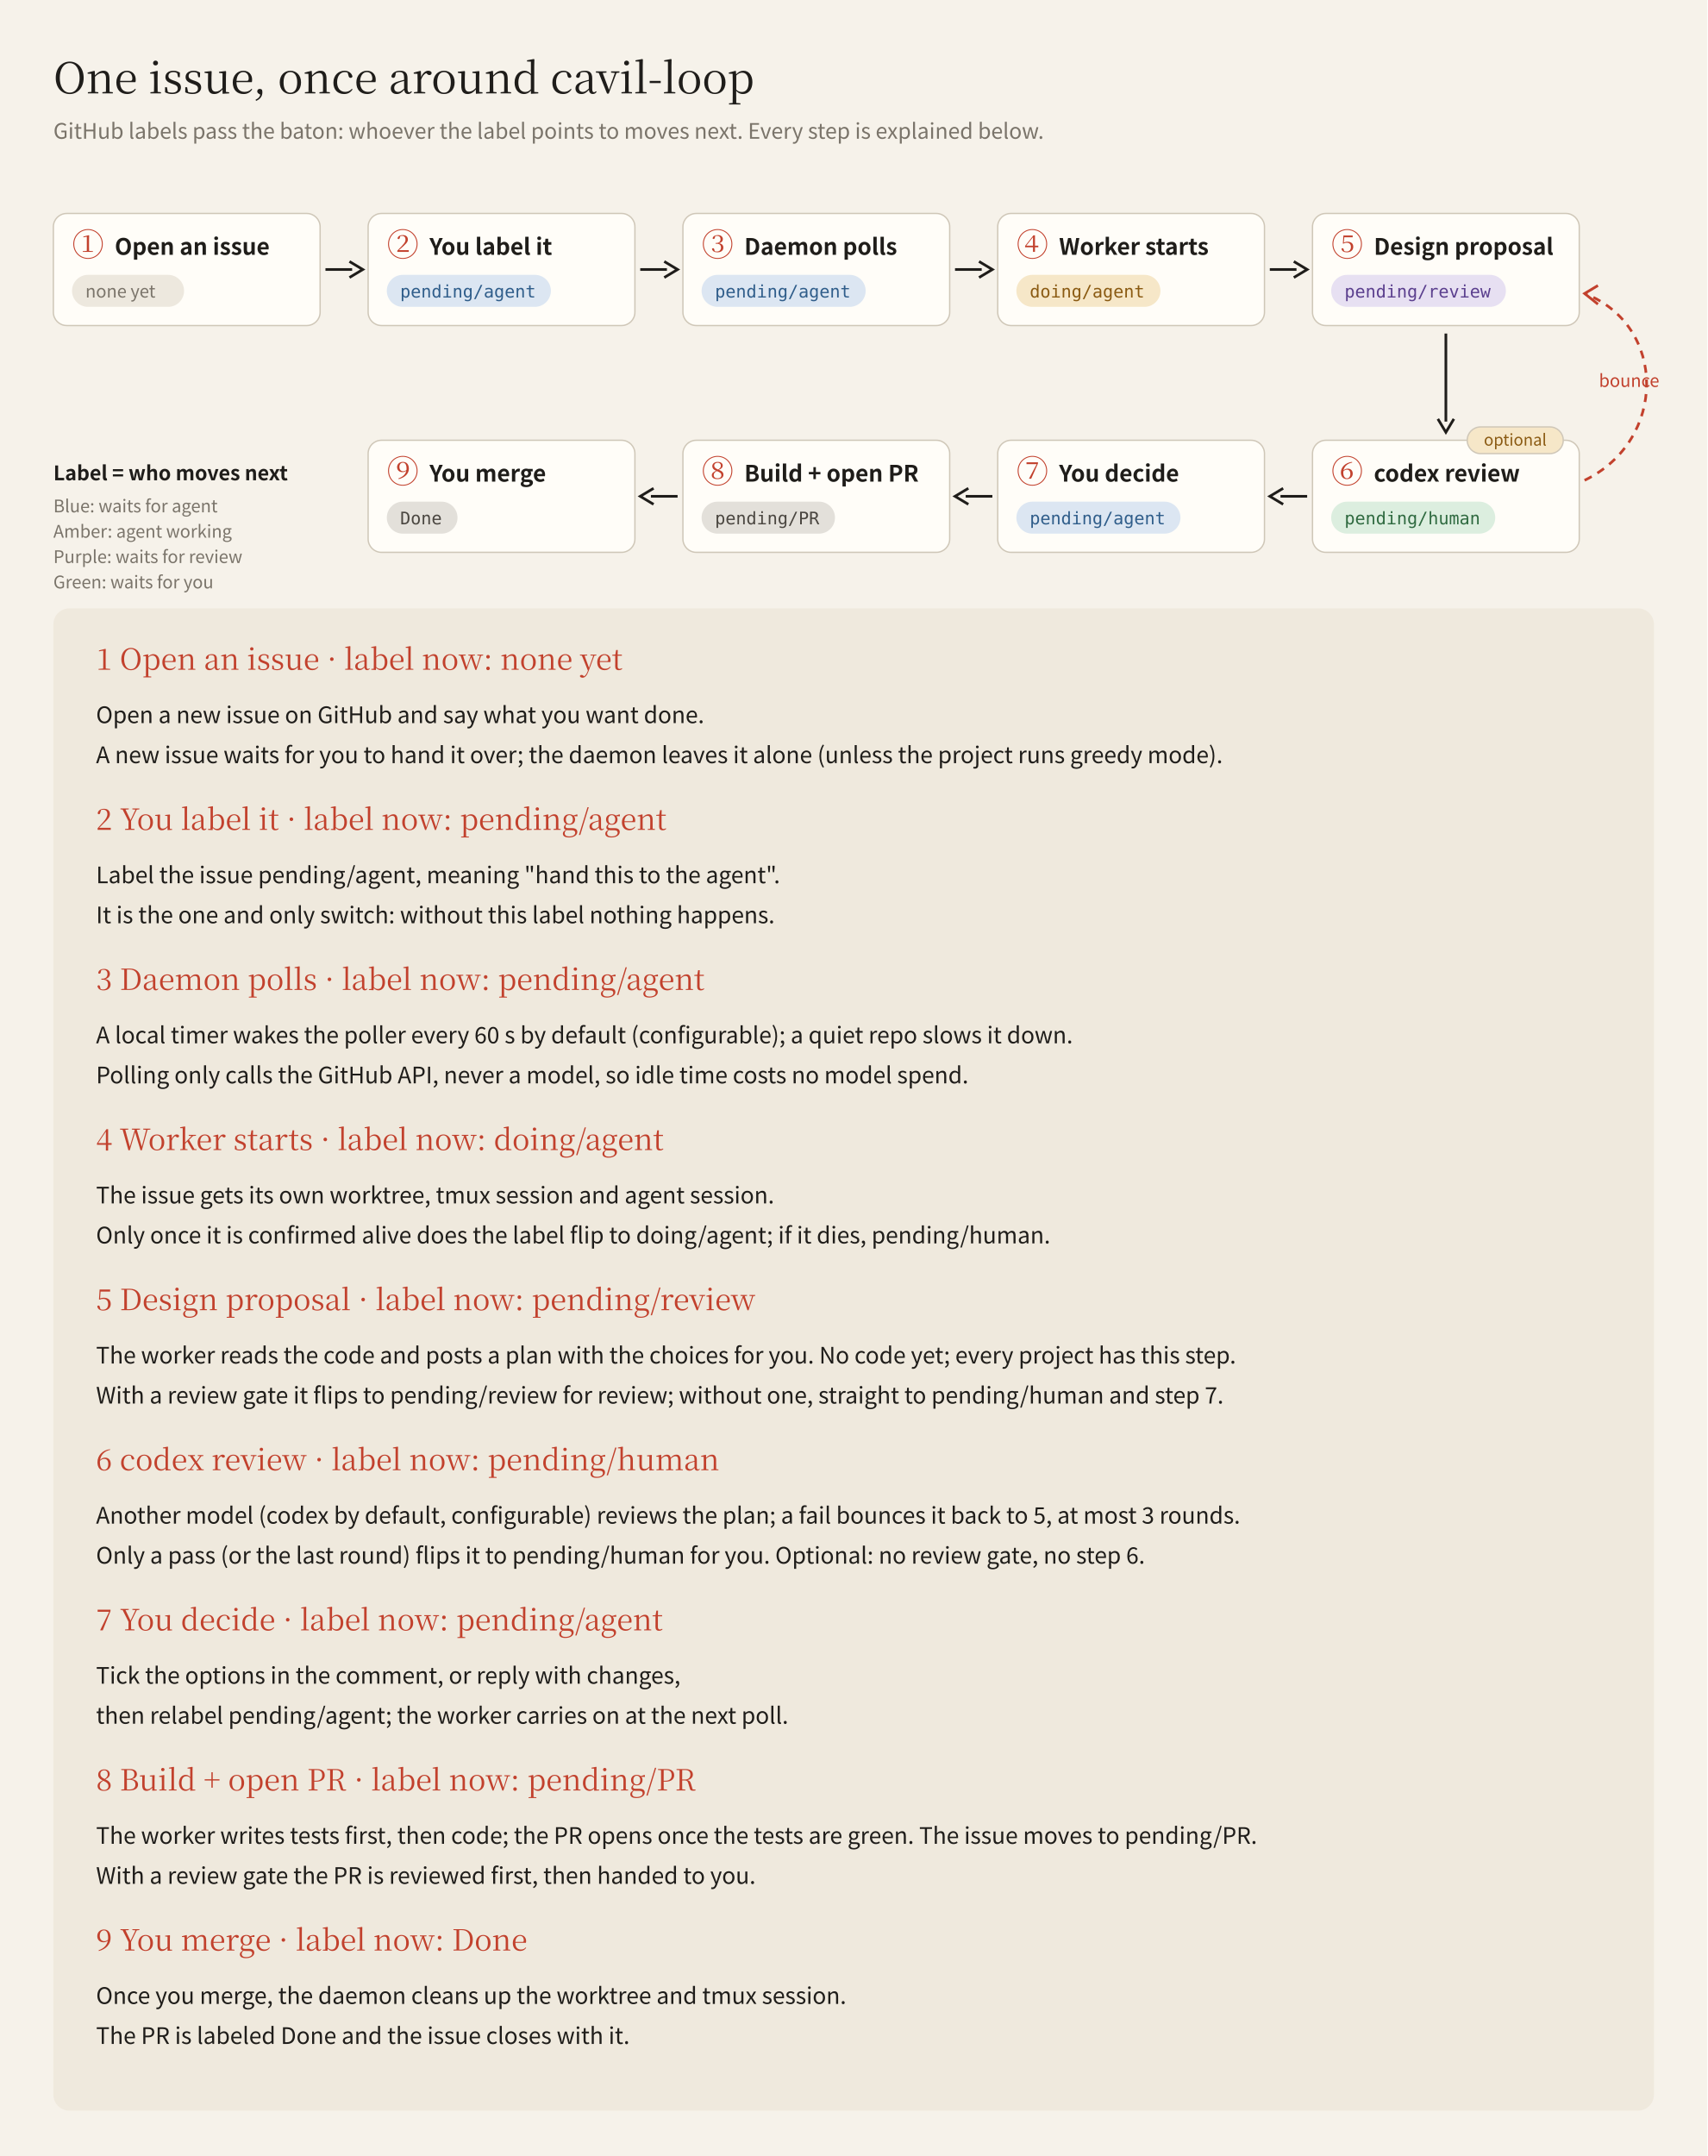
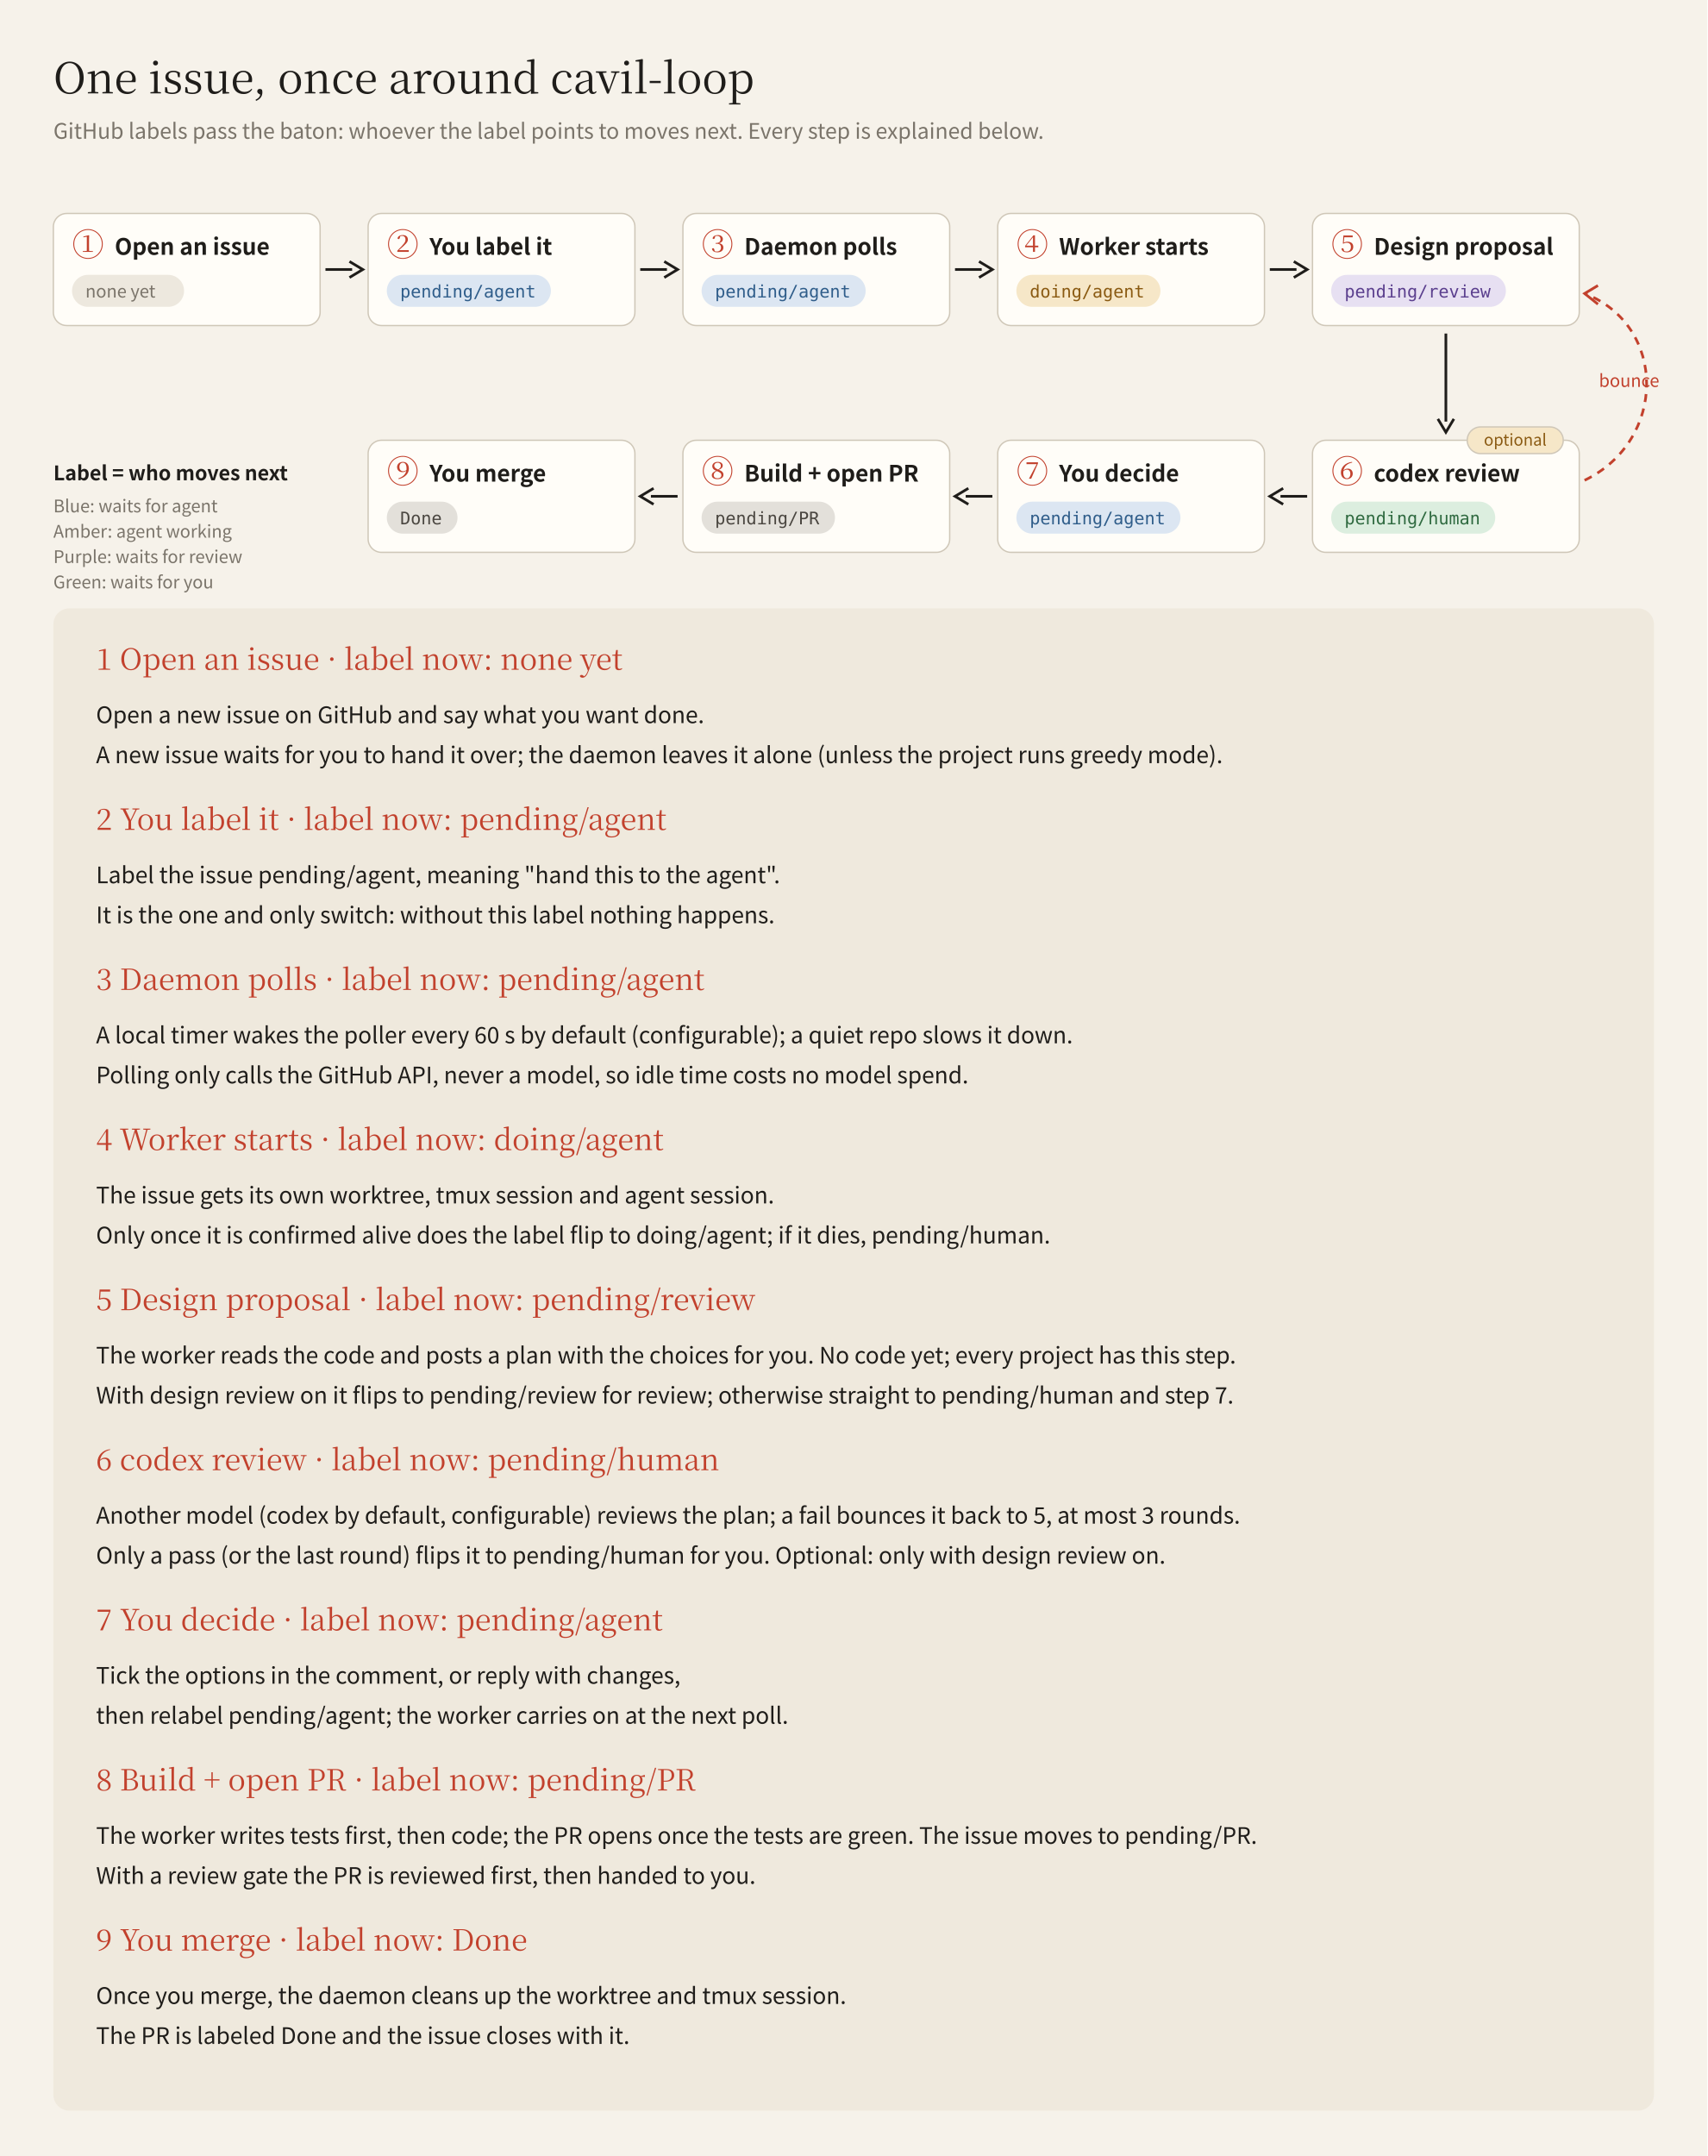
<svg xmlns="http://www.w3.org/2000/svg" viewBox="0 0 1280 1616" width="1280" height="1616" role="img">
  <rect width="1280" height="1616" fill="#F6F2EA" />
  <text x="40" y="70" font-family="Georgia, 'Noto Serif CJK SC', 'Songti SC', serif" font-size="32" font-weight="400" fill="#1F1D1A" text-anchor="start">One issue, once around cavil-loop</text>
  <text x="40" y="104" font-family="system-ui, 'PingFang SC', 'Noto Sans CJK SC', sans-serif" font-size="16" font-weight="400" fill="#7A746A" text-anchor="start">GitHub labels pass the baton: whoever the label points to moves next. Every step is explained below.</text>
  <line x1="244" y1="202" x2="264" y2="202" stroke="#1F1D1A" stroke-width="2" />
  <path d="M262,208 L272,202 L262,196" fill="none" stroke="#1F1D1A" stroke-width="2" />
  <line x1="480" y1="202" x2="500" y2="202" stroke="#1F1D1A" stroke-width="2" />
  <path d="M498,208 L508,202 L498,196" fill="none" stroke="#1F1D1A" stroke-width="2" />
  <line x1="716" y1="202" x2="736" y2="202" stroke="#1F1D1A" stroke-width="2" />
  <path d="M734,208 L744,202 L734,196" fill="none" stroke="#1F1D1A" stroke-width="2" />
  <line x1="952" y1="202" x2="972" y2="202" stroke="#1F1D1A" stroke-width="2" />
  <path d="M970,208 L980,202 L970,196" fill="none" stroke="#1F1D1A" stroke-width="2" />
  <line x1="1084" y1="250" x2="1084" y2="316" stroke="#1F1D1A" stroke-width="2" />
  <path d="M1078,314 L1084,324 L1090,314" fill="none" stroke="#1F1D1A" stroke-width="2" />
  <line x1="980" y1="372" x2="960" y2="372" stroke="#1F1D1A" stroke-width="2" />
  <path d="M962,366 L952,372 L962,378" fill="none" stroke="#1F1D1A" stroke-width="2" />
  <line x1="744" y1="372" x2="724" y2="372" stroke="#1F1D1A" stroke-width="2" />
  <path d="M726,366 L716,372 L726,378" fill="none" stroke="#1F1D1A" stroke-width="2" />
  <line x1="508" y1="372" x2="488" y2="372" stroke="#1F1D1A" stroke-width="2" />
  <path d="M490,366 L480,372 L490,378" fill="none" stroke="#1F1D1A" stroke-width="2" />
  <path d="M1188,360 C1250,330 1250,244 1188,220" fill="none" stroke="#C2412D" stroke-width="2" stroke-dasharray="6 5" />
  <path d="M1198,214 L1188,220 L1198,228" fill="none" stroke="#C2412D" stroke-width="2" />
  <text x="1244" y="290" font-family="system-ui, 'PingFang SC', 'Noto Sans CJK SC', sans-serif" font-size="13" font-weight="400" fill="#C2412D" text-anchor="end">bounce</text>
  <g class="card s1" transform="translate(40 160)">
    <rect width="200" height="84" rx="10" fill="#FFFDF8" stroke="#CFC7B8" />
    <text x="14" y="32" font-family="Georgia, 'Noto Serif CJK SC', 'Songti SC', serif" font-size="24" font-weight="400" fill="#C2412D" text-anchor="start">①</text>
    <text x="46" y="31" font-family="system-ui, 'PingFang SC', 'Noto Sans CJK SC', sans-serif" font-size="17" font-weight="600" fill="#1F1D1A" text-anchor="start">Open an issue</text>
    <rect x="14" y="46" width="84" height="24" rx="12" fill="#EDE8DE" />
    <text x="24" y="63" font-family="system-ui, 'PingFang SC', 'Noto Sans CJK SC', sans-serif" font-size="13" font-weight="400" fill="#7A746A" text-anchor="start">none yet</text>
  </g>
  <g class="card s2" transform="translate(276 160)">
    <rect width="200" height="84" rx="10" fill="#FFFDF8" stroke="#CFC7B8" />
    <text x="14" y="32" font-family="Georgia, 'Noto Serif CJK SC', 'Songti SC', serif" font-size="24" font-weight="400" fill="#C2412D" text-anchor="start">②</text>
    <text x="46" y="31" font-family="system-ui, 'PingFang SC', 'Noto Sans CJK SC', sans-serif" font-size="17" font-weight="600" fill="#1F1D1A" text-anchor="start">You label it</text>
    <rect x="14" y="46" width="123" height="24" rx="12" fill="#DCE6F2" />
    <text x="24" y="63" font-family="ui-monospace, Menlo, monospace" font-size="13" font-weight="400" fill="#2F5D8A" text-anchor="start">pending/agent</text>
  </g>
  <g class="card s3" transform="translate(512 160)">
    <rect width="200" height="84" rx="10" fill="#FFFDF8" stroke="#CFC7B8" />
    <text x="14" y="32" font-family="Georgia, 'Noto Serif CJK SC', 'Songti SC', serif" font-size="24" font-weight="400" fill="#C2412D" text-anchor="start">③</text>
    <text x="46" y="31" font-family="system-ui, 'PingFang SC', 'Noto Sans CJK SC', sans-serif" font-size="17" font-weight="600" fill="#1F1D1A" text-anchor="start">Daemon polls</text>
    <rect x="14" y="46" width="123" height="24" rx="12" fill="#DCE6F2" />
    <text x="24" y="63" font-family="ui-monospace, Menlo, monospace" font-size="13" font-weight="400" fill="#2F5D8A" text-anchor="start">pending/agent</text>
  </g>
  <g class="card s4" transform="translate(748 160)">
    <rect width="200" height="84" rx="10" fill="#FFFDF8" stroke="#CFC7B8" />
    <text x="14" y="32" font-family="Georgia, 'Noto Serif CJK SC', 'Songti SC', serif" font-size="24" font-weight="400" fill="#C2412D" text-anchor="start">④</text>
    <text x="46" y="31" font-family="system-ui, 'PingFang SC', 'Noto Sans CJK SC', sans-serif" font-size="17" font-weight="600" fill="#1F1D1A" text-anchor="start">Worker starts</text>
    <rect x="14" y="46" width="108" height="24" rx="12" fill="#F6E7C8" />
    <text x="24" y="63" font-family="ui-monospace, Menlo, monospace" font-size="13" font-weight="400" fill="#8A5A12" text-anchor="start">doing/agent</text>
  </g>
  <g class="card s5" transform="translate(984 160)">
    <rect width="200" height="84" rx="10" fill="#FFFDF8" stroke="#CFC7B8" />
    <text x="14" y="32" font-family="Georgia, 'Noto Serif CJK SC', 'Songti SC', serif" font-size="24" font-weight="400" fill="#C2412D" text-anchor="start">⑤</text>
    <text x="46" y="31" font-family="system-ui, 'PingFang SC', 'Noto Sans CJK SC', sans-serif" font-size="17" font-weight="600" fill="#1F1D1A" text-anchor="start">Design proposal</text>
    <rect x="14" y="46" width="131" height="24" rx="12" fill="#E7E0F2" />
    <text x="24" y="63" font-family="ui-monospace, Menlo, monospace" font-size="13" font-weight="400" fill="#5B3F8E" text-anchor="start">pending/review</text>
  </g>
  <g class="card s6" transform="translate(984 330)">
    <rect width="200" height="84" rx="10" fill="#FFFDF8" stroke="#CFC7B8" />
    <text x="14" y="32" font-family="Georgia, 'Noto Serif CJK SC', 'Songti SC', serif" font-size="24" font-weight="400" fill="#C2412D" text-anchor="start">⑥</text>
    <text x="46" y="31" font-family="system-ui, 'PingFang SC', 'Noto Sans CJK SC', sans-serif" font-size="17" font-weight="600" fill="#1F1D1A" text-anchor="start">codex review</text>
    <rect x="14" y="46" width="123" height="24" rx="12" fill="#DCEEDF" />
    <text x="24" y="63" font-family="ui-monospace, Menlo, monospace" font-size="13" font-weight="400" fill="#2F6A40" text-anchor="start">pending/human</text>
    <rect x="116" y="-10" width="72" height="20" rx="10" fill="#F6E7C8" stroke="#CFC7B8" />
    <text x="152.0" y="4" font-family="system-ui, 'PingFang SC', 'Noto Sans CJK SC', sans-serif" font-size="12" font-weight="400" fill="#8A5A12" text-anchor="middle">optional</text>
  </g>
  <g class="card s7" transform="translate(748 330)">
    <rect width="200" height="84" rx="10" fill="#FFFDF8" stroke="#CFC7B8" />
    <text x="14" y="32" font-family="Georgia, 'Noto Serif CJK SC', 'Songti SC', serif" font-size="24" font-weight="400" fill="#C2412D" text-anchor="start">⑦</text>
    <text x="46" y="31" font-family="system-ui, 'PingFang SC', 'Noto Sans CJK SC', sans-serif" font-size="17" font-weight="600" fill="#1F1D1A" text-anchor="start">You decide</text>
    <rect x="14" y="46" width="123" height="24" rx="12" fill="#DCE6F2" />
    <text x="24" y="63" font-family="ui-monospace, Menlo, monospace" font-size="13" font-weight="400" fill="#2F5D8A" text-anchor="start">pending/agent</text>
  </g>
  <g class="card s8" transform="translate(512 330)">
    <rect width="200" height="84" rx="10" fill="#FFFDF8" stroke="#CFC7B8" />
    <text x="14" y="32" font-family="Georgia, 'Noto Serif CJK SC', 'Songti SC', serif" font-size="24" font-weight="400" fill="#C2412D" text-anchor="start">⑧</text>
    <text x="46" y="31" font-family="system-ui, 'PingFang SC', 'Noto Sans CJK SC', sans-serif" font-size="17" font-weight="600" fill="#1F1D1A" text-anchor="start">Build + open PR</text>
    <rect x="14" y="46" width="100" height="24" rx="12" fill="#E3E0DA" />
    <text x="24" y="63" font-family="ui-monospace, Menlo, monospace" font-size="13" font-weight="400" fill="#4A4640" text-anchor="start">pending/PR</text>
  </g>
  <g class="card s9" transform="translate(276 330)">
    <rect width="200" height="84" rx="10" fill="#FFFDF8" stroke="#CFC7B8" />
    <text x="14" y="32" font-family="Georgia, 'Noto Serif CJK SC', 'Songti SC', serif" font-size="24" font-weight="400" fill="#C2412D" text-anchor="start">⑨</text>
    <text x="46" y="31" font-family="system-ui, 'PingFang SC', 'Noto Sans CJK SC', sans-serif" font-size="17" font-weight="600" fill="#1F1D1A" text-anchor="start">You merge</text>
    <rect x="14" y="46" width="53" height="24" rx="12" fill="#E3E0DA" />
    <text x="24" y="63" font-family="ui-monospace, Menlo, monospace" font-size="13" font-weight="400" fill="#4A4640" text-anchor="start">Done</text>
  </g>
  <text x="40" y="360" font-family="system-ui, 'PingFang SC', 'Noto Sans CJK SC', sans-serif" font-size="15" font-weight="600" fill="#1F1D1A" text-anchor="start">Label = who moves next</text>
  <text x="40" y="384" font-family="system-ui, 'PingFang SC', 'Noto Sans CJK SC', sans-serif" font-size="13" font-weight="400" fill="#7A746A" text-anchor="start">Blue: waits for agent</text>
  <text x="40" y="403" font-family="system-ui, 'PingFang SC', 'Noto Sans CJK SC', sans-serif" font-size="13" font-weight="400" fill="#7A746A" text-anchor="start">Amber: agent working</text>
  <text x="40" y="422" font-family="system-ui, 'PingFang SC', 'Noto Sans CJK SC', sans-serif" font-size="13" font-weight="400" fill="#7A746A" text-anchor="start">Purple: waits for review</text>
  <text x="40" y="441" font-family="system-ui, 'PingFang SC', 'Noto Sans CJK SC', sans-serif" font-size="13" font-weight="400" fill="#7A746A" text-anchor="start">Green: waits for you</text>
  <rect x="40" y="456" width="1200" height="1126" rx="12" fill="#EFE9DD" />
  <g class="cap" transform="translate(72 502)">
    <text x="0" y="0" font-family="Georgia, 'Noto Serif CJK SC', 'Songti SC', serif" font-size="22" font-weight="400" fill="#C2412D" text-anchor="start">1  Open an issue  ·  label now: none yet</text>
    <text x="0" y="40" font-family="system-ui, 'PingFang SC', 'Noto Sans CJK SC', sans-serif" font-size="17" font-weight="400" fill="#1F1D1A" text-anchor="start">Open a new issue on GitHub and say what you want done.</text>
    <text x="0" y="70" font-family="system-ui, 'PingFang SC', 'Noto Sans CJK SC', sans-serif" font-size="17" font-weight="400" fill="#1F1D1A" text-anchor="start">A new issue waits for you to hand it over; the daemon leaves it alone (unless the project runs greedy mode).</text>
  </g>
  <g class="cap" transform="translate(72 622)">
    <text x="0" y="0" font-family="Georgia, 'Noto Serif CJK SC', 'Songti SC', serif" font-size="22" font-weight="400" fill="#C2412D" text-anchor="start">2  You label it  ·  label now: pending/agent</text>
    <text x="0" y="40" font-family="system-ui, 'PingFang SC', 'Noto Sans CJK SC', sans-serif" font-size="17" font-weight="400" fill="#1F1D1A" text-anchor="start">Label the issue pending/agent, meaning "hand this to the agent".</text>
    <text x="0" y="70" font-family="system-ui, 'PingFang SC', 'Noto Sans CJK SC', sans-serif" font-size="17" font-weight="400" fill="#1F1D1A" text-anchor="start">It is the one and only switch: without this label nothing happens.</text>
  </g>
  <g class="cap" transform="translate(72 742)">
    <text x="0" y="0" font-family="Georgia, 'Noto Serif CJK SC', 'Songti SC', serif" font-size="22" font-weight="400" fill="#C2412D" text-anchor="start">3  Daemon polls  ·  label now: pending/agent</text>
    <text x="0" y="40" font-family="system-ui, 'PingFang SC', 'Noto Sans CJK SC', sans-serif" font-size="17" font-weight="400" fill="#1F1D1A" text-anchor="start">A local timer wakes the poller every 60 s by default (configurable); a quiet repo slows it down.</text>
    <text x="0" y="70" font-family="system-ui, 'PingFang SC', 'Noto Sans CJK SC', sans-serif" font-size="17" font-weight="400" fill="#1F1D1A" text-anchor="start">Polling only calls the GitHub API, never a model, so idle time costs no model spend.</text>
  </g>
  <g class="cap" transform="translate(72 862)">
    <text x="0" y="0" font-family="Georgia, 'Noto Serif CJK SC', 'Songti SC', serif" font-size="22" font-weight="400" fill="#C2412D" text-anchor="start">4  Worker starts  ·  label now: doing/agent</text>
    <text x="0" y="40" font-family="system-ui, 'PingFang SC', 'Noto Sans CJK SC', sans-serif" font-size="17" font-weight="400" fill="#1F1D1A" text-anchor="start">The issue gets its own worktree, tmux session and agent session.</text>
    <text x="0" y="70" font-family="system-ui, 'PingFang SC', 'Noto Sans CJK SC', sans-serif" font-size="17" font-weight="400" fill="#1F1D1A" text-anchor="start">Only once it is confirmed alive does the label flip to doing/agent; if it dies, pending/human.</text>
  </g>
  <g class="cap" transform="translate(72 982)">
    <text x="0" y="0" font-family="Georgia, 'Noto Serif CJK SC', 'Songti SC', serif" font-size="22" font-weight="400" fill="#C2412D" text-anchor="start">5  Design proposal  ·  label now: pending/review</text>
    <text x="0" y="40" font-family="system-ui, 'PingFang SC', 'Noto Sans CJK SC', sans-serif" font-size="17" font-weight="400" fill="#1F1D1A" text-anchor="start">The worker reads the code and posts a plan with the choices for you. No code yet; every project has this step.</text>
-     <text x="0" y="70" font-family="system-ui, 'PingFang SC', 'Noto Sans CJK SC', sans-serif" font-size="17" font-weight="400" fill="#1F1D1A" text-anchor="start">With a review gate it flips to pending/review for review; without one, straight to pending/human and step 7.</text>
+     <text x="0" y="70" font-family="system-ui, 'PingFang SC', 'Noto Sans CJK SC', sans-serif" font-size="17" font-weight="400" fill="#1F1D1A" text-anchor="start">With design review on it flips to pending/review for review; otherwise straight to pending/human and step 7.</text>
  </g>
  <g class="cap" transform="translate(72 1102)">
    <text x="0" y="0" font-family="Georgia, 'Noto Serif CJK SC', 'Songti SC', serif" font-size="22" font-weight="400" fill="#C2412D" text-anchor="start">6  codex review  ·  label now: pending/human</text>
    <text x="0" y="40" font-family="system-ui, 'PingFang SC', 'Noto Sans CJK SC', sans-serif" font-size="17" font-weight="400" fill="#1F1D1A" text-anchor="start">Another model (codex by default, configurable) reviews the plan; a fail bounces it back to 5, at most 3 rounds.</text>
-     <text x="0" y="70" font-family="system-ui, 'PingFang SC', 'Noto Sans CJK SC', sans-serif" font-size="17" font-weight="400" fill="#1F1D1A" text-anchor="start">Only a pass (or the last round) flips it to pending/human for you. Optional: no review gate, no step 6.</text>
+     <text x="0" y="70" font-family="system-ui, 'PingFang SC', 'Noto Sans CJK SC', sans-serif" font-size="17" font-weight="400" fill="#1F1D1A" text-anchor="start">Only a pass (or the last round) flips it to pending/human for you. Optional: only with design review on.</text>
  </g>
  <g class="cap" transform="translate(72 1222)">
    <text x="0" y="0" font-family="Georgia, 'Noto Serif CJK SC', 'Songti SC', serif" font-size="22" font-weight="400" fill="#C2412D" text-anchor="start">7  You decide  ·  label now: pending/agent</text>
    <text x="0" y="40" font-family="system-ui, 'PingFang SC', 'Noto Sans CJK SC', sans-serif" font-size="17" font-weight="400" fill="#1F1D1A" text-anchor="start">Tick the options in the comment, or reply with changes,</text>
    <text x="0" y="70" font-family="system-ui, 'PingFang SC', 'Noto Sans CJK SC', sans-serif" font-size="17" font-weight="400" fill="#1F1D1A" text-anchor="start">then relabel pending/agent; the worker carries on at the next poll.</text>
  </g>
  <g class="cap" transform="translate(72 1342)">
    <text x="0" y="0" font-family="Georgia, 'Noto Serif CJK SC', 'Songti SC', serif" font-size="22" font-weight="400" fill="#C2412D" text-anchor="start">8  Build + open PR  ·  label now: pending/PR</text>
    <text x="0" y="40" font-family="system-ui, 'PingFang SC', 'Noto Sans CJK SC', sans-serif" font-size="17" font-weight="400" fill="#1F1D1A" text-anchor="start">The worker writes tests first, then code; the PR opens once the tests are green. The issue moves to pending/PR.</text>
    <text x="0" y="70" font-family="system-ui, 'PingFang SC', 'Noto Sans CJK SC', sans-serif" font-size="17" font-weight="400" fill="#1F1D1A" text-anchor="start">With a review gate the PR is reviewed first, then handed to you.</text>
  </g>
  <g class="cap" transform="translate(72 1462)">
    <text x="0" y="0" font-family="Georgia, 'Noto Serif CJK SC', 'Songti SC', serif" font-size="22" font-weight="400" fill="#C2412D" text-anchor="start">9  You merge  ·  label now: Done</text>
    <text x="0" y="40" font-family="system-ui, 'PingFang SC', 'Noto Sans CJK SC', sans-serif" font-size="17" font-weight="400" fill="#1F1D1A" text-anchor="start">Once you merge, the daemon cleans up the worktree and tmux session.</text>
    <text x="0" y="70" font-family="system-ui, 'PingFang SC', 'Noto Sans CJK SC', sans-serif" font-size="17" font-weight="400" fill="#1F1D1A" text-anchor="start">The PR is labeled Done and the issue closes with it.</text>
  </g>
</svg>
